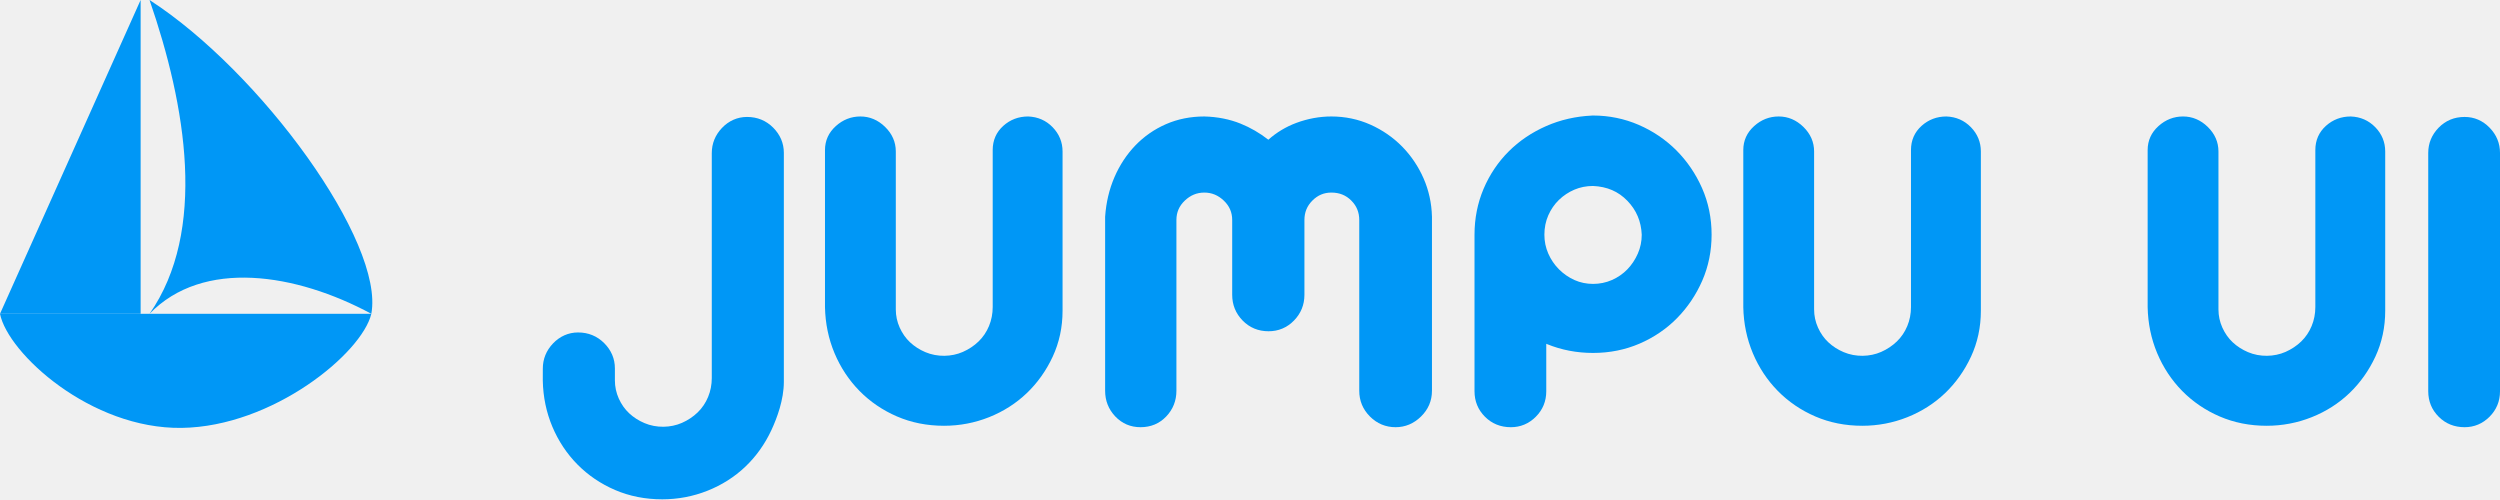
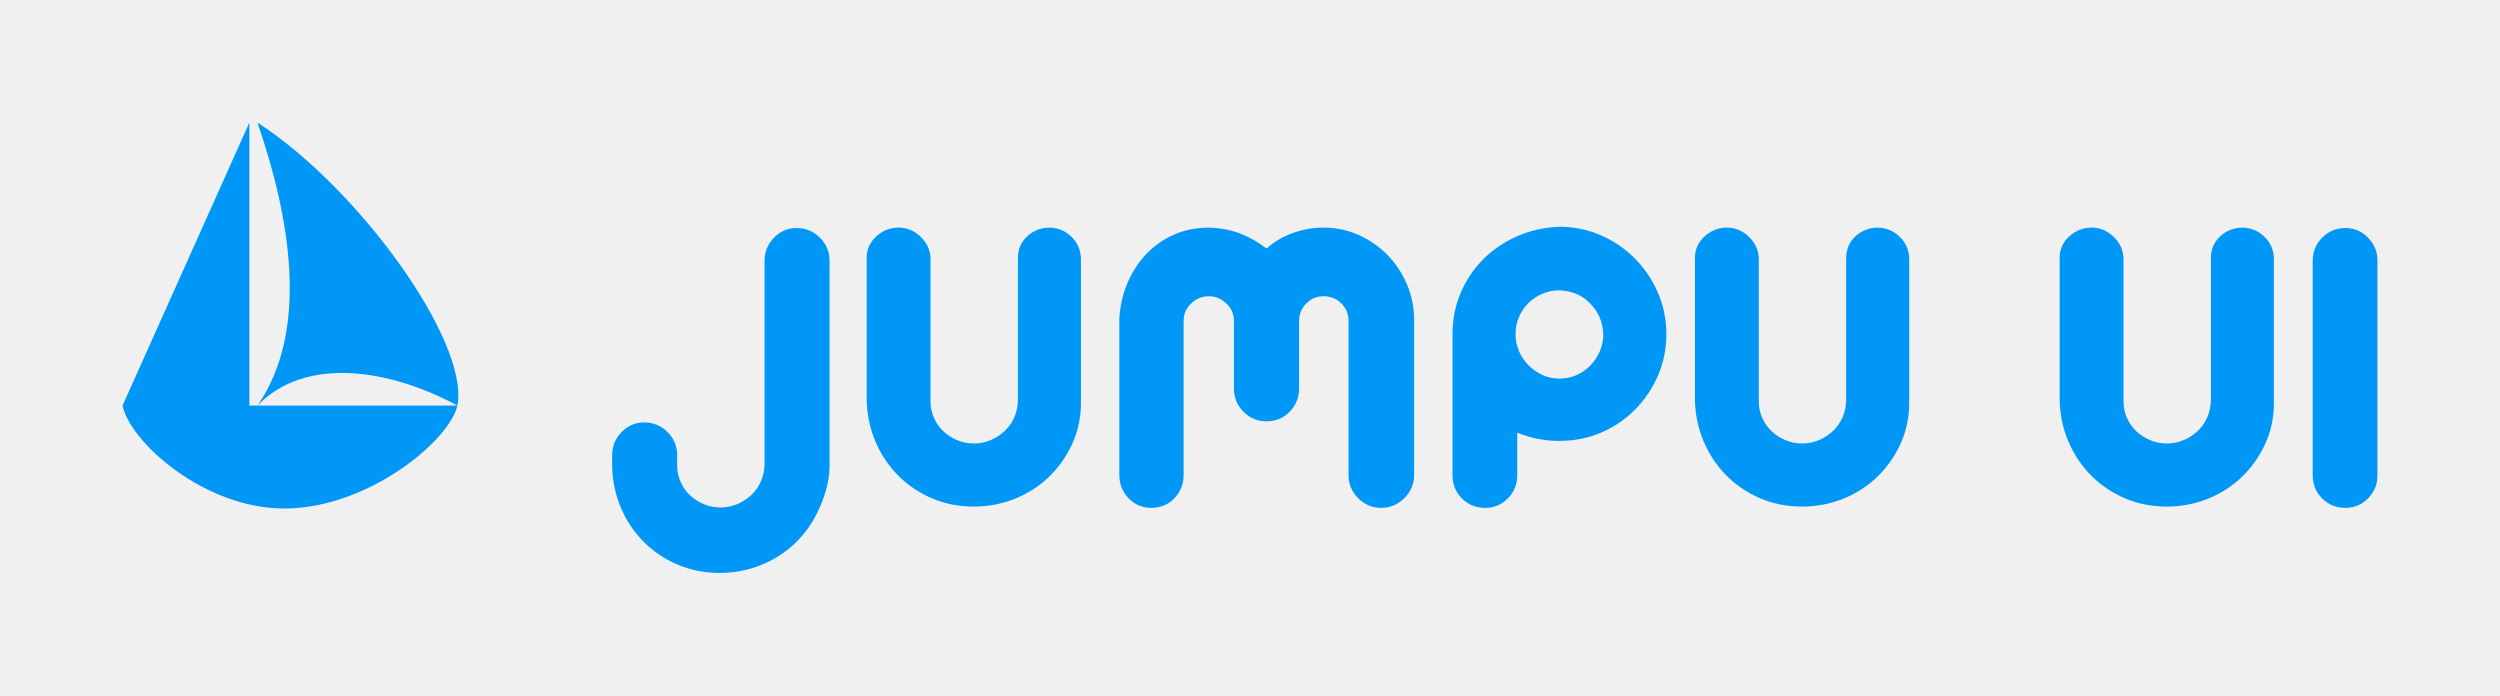
- <svg xmlns="http://www.w3.org/2000/svg" width="736" height="147" viewBox="0 0 736 147" fill="none">
-   <g clip-path="url(#clip0_704_613)">
-     <path d="M227.622 37.575C225.534 35.487 222.945 34.428 219.927 34.428C217.108 34.428 214.552 35.553 212.532 37.682C210.553 39.773 209.548 42.263 209.548 45.087V111.292C209.548 113.253 209.183 115.129 208.46 116.872C207.743 118.604 206.715 120.127 205.408 121.397C204.083 122.679 202.521 123.72 200.766 124.493C197.448 125.951 193.263 126.065 189.723 124.557C188.01 123.83 186.495 122.856 185.218 121.66C183.957 120.483 182.93 119.024 182.167 117.326C181.409 115.639 181.025 113.844 181.025 111.988V108.452C181.025 105.617 179.966 103.118 177.878 101.022C175.789 98.933 173.2 97.874 170.183 97.874C167.365 97.874 164.808 98.999 162.789 101.129C160.808 103.217 159.804 105.71 159.804 108.532L159.798 112.077C159.893 116.855 160.841 121.414 162.618 125.628C164.393 129.84 166.877 133.579 170.001 136.742C173.129 139.91 176.854 142.437 181.074 144.253C185.303 146.076 189.978 147 194.969 147C199.577 147 204.053 146.151 208.273 144.475C212.495 142.803 216.246 140.421 219.423 137.395C222.593 134.376 225.172 130.76 227.092 126.645C228.767 123.052 230.765 117.664 230.765 112.405V45.004C230.765 42.17 229.706 39.67 227.619 37.575H227.622Z" fill="#0097F6" />
-     <path d="M309.895 37.45C307.954 35.457 305.541 34.394 302.675 34.289C299.87 34.289 297.415 35.216 295.376 37.045C293.302 38.909 292.251 41.307 292.251 44.17V90.404C292.251 92.361 291.884 94.238 291.163 95.982C290.442 97.719 289.416 99.242 288.109 100.508C286.785 101.791 285.223 102.832 283.467 103.604C280.15 105.063 275.962 105.177 272.424 103.669C270.712 102.942 269.197 101.968 267.919 100.771C266.657 99.594 265.631 98.136 264.867 96.437C264.11 94.751 263.725 92.956 263.725 91.1V44.587C263.725 41.836 262.663 39.405 260.567 37.358C258.481 35.321 256.036 34.288 253.301 34.288C250.583 34.288 248.15 35.24 246.07 37.116C243.951 39.024 242.876 41.398 242.876 44.169V90.426C242.971 95.204 243.915 99.762 245.685 103.976C247.451 108.188 249.926 111.927 253.038 115.089C256.152 118.256 259.862 120.783 264.069 122.6C268.283 124.424 272.94 125.348 277.914 125.348H277.919C282.511 125.348 286.97 124.498 291.172 122.824C295.377 121.15 299.114 118.767 302.28 115.743C305.435 112.727 308.006 109.111 309.919 104.992C311.841 100.855 312.817 96.32 312.817 91.514V44.586C312.817 41.849 311.831 39.448 309.89 37.449L309.895 37.45Z" fill="#0097F6" />
-     <path d="M421.568 63.774C421.471 59.828 420.64 56.04 419.099 52.511C417.559 49 415.439 45.852 412.797 43.156C410.15 40.46 407.004 38.286 403.447 36.694C399.872 35.098 396.005 34.288 391.954 34.288C388.485 34.288 385.017 34.923 381.645 36.177C378.598 37.31 375.829 38.975 373.4 41.132C370.857 39.15 368.113 37.561 365.232 36.399C362.002 35.095 358.416 34.385 354.575 34.289H354.546C350.497 34.289 346.703 35.05 343.269 36.551C339.839 38.051 336.803 40.16 334.249 42.817C331.698 45.469 329.626 48.616 328.093 52.168C326.561 55.715 325.638 59.601 325.349 63.804V115.052C325.349 117.973 326.353 120.51 328.333 122.594C330.33 124.7 332.832 125.767 335.773 125.767C338.804 125.767 341.353 124.701 343.351 122.594C345.332 120.507 346.336 117.969 346.336 115.052V64.779C346.336 62.514 347.142 60.646 348.8 59.068C350.475 57.472 352.355 56.696 354.547 56.696C356.739 56.696 358.616 57.472 360.294 59.068C361.952 60.648 362.758 62.517 362.758 64.779V86.805C362.758 89.729 363.789 92.271 365.823 94.36C367.866 96.458 370.434 97.522 373.46 97.522C376.393 97.522 378.916 96.457 380.957 94.36C382.991 92.271 384.023 89.729 384.023 86.805V64.779C384.023 62.502 384.79 60.627 386.369 59.046C387.95 57.463 389.777 56.695 391.955 56.695C394.319 56.695 396.237 57.463 397.819 59.046C399.398 60.627 400.166 62.502 400.166 64.779V115.053C400.166 117.987 401.225 120.532 403.311 122.618C405.397 124.708 407.94 125.767 410.867 125.767C413.695 125.767 416.212 124.711 418.342 122.628C420.483 120.536 421.569 117.987 421.569 115.052V63.774H421.568Z" fill="#0097F6" />
-     <path d="M501.077 55.362C499.217 51.158 496.674 47.423 493.519 44.263C490.364 41.103 486.632 38.578 482.423 36.757C478.2 34.934 473.684 34.01 468.998 34.01H468.701L468.676 34.024C463.908 34.242 459.38 35.28 455.214 37.109C450.965 38.974 447.235 41.499 444.126 44.613C441.012 47.731 438.535 51.425 436.768 55.59C434.995 59.76 434.096 64.304 434.096 69.098V115.193C434.096 118.123 435.131 120.643 437.173 122.69C439.214 124.735 441.78 125.771 444.798 125.771C447.631 125.771 450.103 124.735 452.146 122.69C454.188 120.643 455.221 118.121 455.221 115.193V101.208L455.452 101.307C459.662 103.032 464.22 103.906 468.997 103.906C473.874 103.906 478.485 102.982 482.702 101.158C486.906 99.342 490.616 96.815 493.734 93.646C496.839 90.487 499.334 86.776 501.149 82.617C502.972 78.437 503.896 73.89 503.896 69.098C503.896 64.212 502.948 59.592 501.077 55.364V55.362ZM483.327 69.096C483.327 71.048 482.941 72.918 482.18 74.652C481.408 76.413 480.368 77.977 479.087 79.302C477.818 80.615 476.289 81.669 474.546 82.438C471.083 83.964 466.901 83.964 463.527 82.442C461.819 81.673 460.284 80.61 458.961 79.288C457.64 77.966 456.583 76.407 455.814 74.653C455.053 72.919 454.668 71.05 454.668 69.098C454.668 67.053 455.054 65.138 455.814 63.403C456.582 61.654 457.635 60.123 458.947 58.854C460.265 57.578 461.798 56.56 463.503 55.834C465.189 55.118 467.028 54.754 468.973 54.75C473.118 54.93 476.427 56.354 479.088 59.104C481.766 61.875 483.155 65.161 483.328 69.099L483.327 69.096Z" fill="#0097F6" />
-     <path d="M580.237 37.45C578.296 35.457 575.883 34.394 573.018 34.289C570.212 34.289 567.755 35.216 565.721 37.045C563.646 38.908 562.594 41.307 562.594 44.17V90.404C562.594 92.365 562.229 94.242 561.507 95.982C560.787 97.719 559.761 99.241 558.454 100.508C557.132 101.789 555.57 102.831 553.813 103.604C550.491 105.063 546.309 105.177 542.77 103.669C541.058 102.942 539.542 101.968 538.266 100.771C537.004 99.595 535.977 98.136 535.215 96.437C534.458 94.751 534.073 92.956 534.073 91.1V44.587C534.073 41.837 533.01 39.405 530.915 37.356C528.828 35.321 526.383 34.288 523.649 34.288C520.929 34.288 518.497 35.24 516.418 37.116C514.299 39.024 513.225 41.398 513.225 44.169V90.426C513.319 95.205 514.264 99.764 516.034 103.976C517.803 108.189 520.277 111.929 523.387 115.089C526.501 118.257 530.213 120.784 534.419 122.6C538.634 124.424 543.292 125.348 548.263 125.348C552.857 125.348 557.316 124.498 561.519 122.824C565.722 121.151 569.461 118.769 572.627 115.743C575.783 112.727 578.354 109.11 580.266 104.992C582.189 100.855 583.165 96.32 583.165 91.514V44.586C583.165 41.849 582.181 39.448 580.237 37.449V37.45Z" fill="#0097F6" />
-     <path d="M699.28 37.45C697.338 35.457 694.925 34.394 692.06 34.289C689.254 34.289 686.799 35.216 684.762 37.045C682.688 38.908 681.636 41.305 681.636 44.17V90.404C681.636 92.364 681.27 94.241 680.548 95.983C679.83 97.719 678.803 99.241 677.497 100.508C676.171 101.791 674.609 102.832 672.853 103.604C669.535 105.062 665.348 105.176 661.812 103.669C660.1 102.942 658.585 101.968 657.308 100.771C656.046 99.595 655.02 98.136 654.257 96.437C653.499 94.748 653.114 92.953 653.114 91.1V44.587C653.114 41.836 652.051 39.403 649.958 37.356C647.87 35.321 645.425 34.288 642.691 34.288C639.973 34.288 637.54 35.24 635.459 37.116C633.341 39.024 632.268 41.399 632.268 44.169V90.426C632.361 95.205 633.306 99.764 635.076 103.976C636.845 108.189 639.319 111.929 642.429 115.089C645.543 118.257 649.255 120.784 653.461 122.6C657.675 124.424 662.333 125.348 667.305 125.348C671.899 125.348 676.359 124.498 680.559 122.824C684.765 121.151 688.503 118.769 691.669 115.743C694.825 112.727 697.396 109.11 699.31 104.992C701.231 100.854 702.206 96.319 702.206 91.514V44.586C702.206 41.848 701.222 39.447 699.28 37.449V37.45Z" fill="#0097F6" />
-     <path d="M732.933 37.587C730.892 35.491 728.417 34.428 725.576 34.428C722.55 34.428 719.98 35.492 717.937 37.589C715.905 39.679 714.873 42.175 714.873 45.004V115.19C714.873 118.12 715.908 120.642 717.95 122.688C719.991 124.732 722.556 125.769 725.576 125.769C728.409 125.769 730.882 124.732 732.922 122.688C734.965 120.641 736 118.119 736 115.19V45.004C736 42.174 734.969 39.679 732.933 37.587Z" fill="#0097F6" />
-     <path d="M109.319 92.383C113.255 71.386 76.902 21.229 44.021 0C54.806 31.182 61.035 67.978 44.021 92.383C59.789 76.085 87.192 80.451 109.319 92.383Z" fill="#0097F6" />
-     <path d="M109.319 92.383H0C2.326 104.047 26.702 126.346 53.496 125.972C80.291 125.599 106.528 104.046 109.319 92.383Z" fill="#0097F6" />
-     <path d="M41.401 0V92.383H0L41.401 0Z" fill="#0097F6" />
+ <svg xmlns="http://www.w3.org/2000/svg" width="816" height="227" viewBox="0 0 816 227" fill="none">
+   <g clip-path="url(#clip0_1519_1868)">
+     <path d="M267.622 77.575C265.534 75.487 262.945 74.428 259.927 74.428C257.108 74.428 254.552 75.553 252.532 77.682C250.553 79.772 249.548 82.263 249.548 85.087V151.292C249.548 153.253 249.183 155.129 248.46 156.872C247.743 158.604 246.715 160.127 245.408 161.397C244.083 162.679 242.521 163.72 240.766 164.493C237.448 165.951 233.263 166.065 229.723 164.557C228.01 163.83 226.495 162.856 225.218 161.66C223.957 160.483 222.93 159.024 222.167 157.326C221.409 155.639 221.025 153.844 221.025 151.988V148.452C221.025 145.617 219.966 143.118 217.878 141.022C215.789 138.933 213.2 137.874 210.183 137.874C207.365 137.874 204.808 138.999 202.789 141.129C200.808 143.217 199.804 145.71 199.804 148.532L199.798 152.077C199.893 156.855 200.841 161.414 202.618 165.628C204.393 169.84 206.877 173.579 210.001 176.742C213.129 179.91 216.854 182.437 221.074 184.253C225.303 186.076 229.978 187 234.969 187C239.577 187 244.053 186.151 248.273 184.475C252.495 182.803 256.246 180.421 259.423 177.395C262.593 174.376 265.172 170.76 267.092 166.645C268.767 163.052 270.765 157.664 270.765 152.405V85.004C270.765 82.17 269.706 79.67 267.619 77.575H267.622Z" fill="#0097F6" />
+     <path d="M349.895 77.45C347.954 75.457 345.541 74.394 342.675 74.289C339.87 74.289 337.415 75.216 335.376 77.045C333.302 78.909 332.251 81.307 332.251 84.171V130.404C332.251 132.361 331.884 134.238 331.163 135.982C330.442 137.719 329.416 139.242 328.109 140.508C326.785 141.791 325.223 142.832 323.467 143.604C320.15 145.063 315.962 145.177 312.424 143.669C310.712 142.942 309.197 141.968 307.919 140.771C306.657 139.594 305.631 138.136 304.867 136.437C304.11 134.751 303.725 132.956 303.725 131.1V84.587C303.725 81.835 302.663 79.405 300.567 77.358C298.481 75.321 296.036 74.288 293.301 74.288C290.583 74.288 288.15 75.24 286.07 77.116C283.951 79.024 282.876 81.398 282.876 84.169V130.426C282.971 135.204 283.915 139.762 285.685 143.976C287.451 148.188 289.926 151.927 293.038 155.089C296.152 158.256 299.862 160.783 304.069 162.6C308.283 164.424 312.94 165.348 317.914 165.348H317.919C322.511 165.348 326.97 164.498 331.172 162.824C335.377 161.15 339.114 158.767 342.28 155.743C345.435 152.727 348.006 149.111 349.919 144.992C351.841 140.855 352.817 136.32 352.817 131.514V84.586C352.817 81.849 351.831 79.448 349.89 77.449L349.895 77.45Z" fill="#0097F6" />
+     <path d="M461.568 103.774C461.471 99.828 460.64 96.04 459.099 92.511C457.559 89 455.439 85.852 452.797 83.156C450.15 80.46 447.004 78.286 443.447 76.694C439.872 75.098 436.005 74.288 431.954 74.288C428.485 74.288 425.017 74.923 421.645 76.177C418.598 77.31 415.829 78.975 413.4 81.132C410.857 79.15 408.113 77.561 405.232 76.399C402.002 75.095 398.416 74.385 394.575 74.289H394.546C390.497 74.289 386.703 75.05 383.269 76.551C379.839 78.051 376.803 80.16 374.249 82.817C371.698 85.469 369.626 88.616 368.093 92.168C366.561 95.715 365.638 99.601 365.349 103.804V155.052C365.349 157.973 366.353 160.51 368.333 162.594C370.33 164.7 372.832 165.767 375.773 165.767C378.804 165.767 381.353 164.701 383.351 162.594C385.332 160.507 386.336 157.969 386.336 155.052V104.78C386.336 102.514 387.142 100.646 388.8 99.068C390.475 97.472 392.355 96.696 394.547 96.696C396.739 96.696 398.616 97.472 400.294 99.068C401.952 100.648 402.758 102.517 402.758 104.78V126.806C402.758 129.729 403.789 132.271 405.823 134.36C407.866 136.458 410.434 137.522 413.46 137.522C416.393 137.522 418.916 136.457 420.957 134.36C422.991 132.271 424.023 129.729 424.023 126.806V104.78C424.023 102.502 424.79 100.627 426.369 99.046C427.95 97.463 429.777 96.695 431.955 96.695C434.319 96.695 436.237 97.463 437.819 99.046C439.398 100.627 440.166 102.502 440.166 104.78V155.053C440.166 157.987 441.225 160.532 443.311 162.618C445.397 164.708 447.94 165.767 450.867 165.767C453.695 165.767 456.212 164.711 458.342 162.628C460.483 160.536 461.569 157.987 461.569 155.052V103.774H461.568Z" fill="#0097F6" />
+     <path d="M541.077 95.362C539.217 91.158 536.674 87.423 533.519 84.263C530.364 81.103 526.632 78.578 522.423 76.757C518.2 74.934 513.684 74.01 508.998 74.01H508.701L508.676 74.024C503.908 74.242 499.38 75.28 495.214 77.109C490.965 78.974 487.235 81.499 484.126 84.613C481.012 87.731 478.535 91.425 476.768 95.59C474.995 99.76 474.096 104.304 474.096 109.098V155.193C474.096 158.123 475.131 160.643 477.173 162.69C479.214 164.735 481.78 165.771 484.798 165.771C487.631 165.771 490.103 164.735 492.146 162.69C494.188 160.643 495.221 158.121 495.221 155.193V141.208L495.452 141.307C499.662 143.032 504.22 143.906 508.997 143.906C513.874 143.906 518.485 142.982 522.702 141.158C526.906 139.342 530.616 136.815 533.734 133.646C536.839 130.488 539.334 126.776 541.149 122.617C542.972 118.437 543.896 113.89 543.896 109.098C543.896 104.212 542.948 99.592 541.077 95.364V95.362ZM523.327 109.096C523.327 111.048 522.941 112.918 522.18 114.652C521.408 116.413 520.368 117.977 519.087 119.302C517.818 120.615 516.289 121.669 514.546 122.438C511.083 123.964 506.901 123.964 503.527 122.442C501.819 121.673 500.284 120.61 498.961 119.288C497.64 117.966 496.583 116.407 495.814 114.653C495.053 112.919 494.668 111.05 494.668 109.098C494.668 107.053 495.054 105.138 495.814 103.403C496.582 101.654 497.635 100.123 498.947 98.854C500.265 97.578 501.798 96.56 503.503 95.834C505.189 95.118 507.028 94.754 508.973 94.75C513.118 94.93 516.427 96.354 519.088 99.104C521.766 101.875 523.155 105.161 523.328 109.099L523.327 109.096Z" fill="#0097F6" />
+     <path d="M620.237 77.45C618.296 75.457 615.883 74.394 613.018 74.289C610.212 74.289 607.755 75.216 605.721 77.045C603.646 78.908 602.594 81.307 602.594 84.171V130.404C602.594 132.365 602.229 134.242 601.507 135.982C600.787 137.719 599.761 139.241 598.454 140.508C597.132 141.789 595.57 142.831 593.813 143.604C590.491 145.063 586.309 145.177 582.77 143.669C581.058 142.942 579.542 141.968 578.266 140.771C577.004 139.595 575.977 138.136 575.215 136.437C574.458 134.751 574.073 132.956 574.073 131.1V84.587C574.073 81.837 573.01 79.405 570.915 77.356C568.828 75.321 566.383 74.288 563.649 74.288C560.929 74.288 558.497 75.24 556.418 77.116C554.299 79.024 553.225 81.398 553.225 84.169V130.426C553.319 135.205 554.264 139.764 556.034 143.976C557.803 148.189 560.277 151.929 563.387 155.089C566.501 158.257 570.213 160.784 574.419 162.6C578.634 164.424 583.292 165.348 588.263 165.348C592.857 165.348 597.316 164.498 601.519 162.824C605.722 161.151 609.461 158.769 612.627 155.743C615.783 152.727 618.354 149.11 620.266 144.992C622.189 140.855 623.165 136.32 623.165 131.514V84.586C623.165 81.849 622.181 79.448 620.237 77.449V77.45Z" fill="#0097F6" />
+     <path d="M739.28 77.45C737.338 75.457 734.925 74.394 732.06 74.289C729.254 74.289 726.799 75.216 724.762 77.045C722.688 78.908 721.636 81.305 721.636 84.171V130.404C721.636 132.363 721.27 134.241 720.548 135.983C719.83 137.719 718.803 139.241 717.497 140.508C716.171 141.791 714.609 142.832 712.853 143.604C709.535 145.062 705.348 145.176 701.812 143.669C700.1 142.942 698.585 141.968 697.308 140.771C696.046 139.595 695.02 138.136 694.257 136.437C693.499 134.748 693.114 132.953 693.114 131.1V84.587C693.114 81.835 692.051 79.403 689.958 77.356C687.87 75.321 685.425 74.288 682.691 74.288C679.973 74.288 677.54 75.24 675.459 77.116C673.341 79.024 672.268 81.399 672.268 84.169V130.426C672.361 135.205 673.306 139.764 675.076 143.976C676.845 148.189 679.319 151.929 682.429 155.089C685.543 158.257 689.255 160.784 693.461 162.6C697.675 164.424 702.333 165.348 707.305 165.348C711.899 165.348 716.359 164.498 720.559 162.824C724.765 161.151 728.503 158.769 731.669 155.743C734.825 152.727 737.396 149.11 739.31 144.992C741.231 140.854 742.206 136.319 742.206 131.514V84.586C742.206 81.848 741.222 79.447 739.28 77.449V77.45Z" fill="#0097F6" />
+     <path d="M772.933 77.587C770.892 75.491 768.417 74.428 765.576 74.428C762.55 74.428 759.98 75.492 757.937 77.588C755.905 79.679 754.873 82.175 754.873 85.004V155.19C754.873 158.12 755.908 160.642 757.95 162.688C759.991 164.732 762.556 165.769 765.576 165.769C768.409 165.769 770.882 164.732 772.922 162.688C774.965 160.641 776 158.119 776 155.19V85.004C776 82.174 774.969 79.679 772.933 77.587Z" fill="#0097F6" />
+     <path d="M149.319 132.383C153.255 111.386 116.902 61.229 84.021 40C94.806 71.182 101.034 107.978 84.021 132.383C99.789 116.085 127.192 120.451 149.319 132.383Z" fill="#0097F6" />
+     <path d="M149.319 132.383H81.401V40L40 132.383C42.325 144.047 66.702 166.346 93.496 165.972C120.291 165.599 146.528 144.046 149.319 132.383Z" fill="#0097F6" />
  </g>
  <defs>
-     <clipPath id="clip0_704_613">
-       <rect width="736" height="147" fill="white" />
+     <clipPath id="clip0_1519_1868">
+       <rect width="736" height="147" fill="white" transform="translate(40 40)" />
    </clipPath>
  </defs>
</svg>
